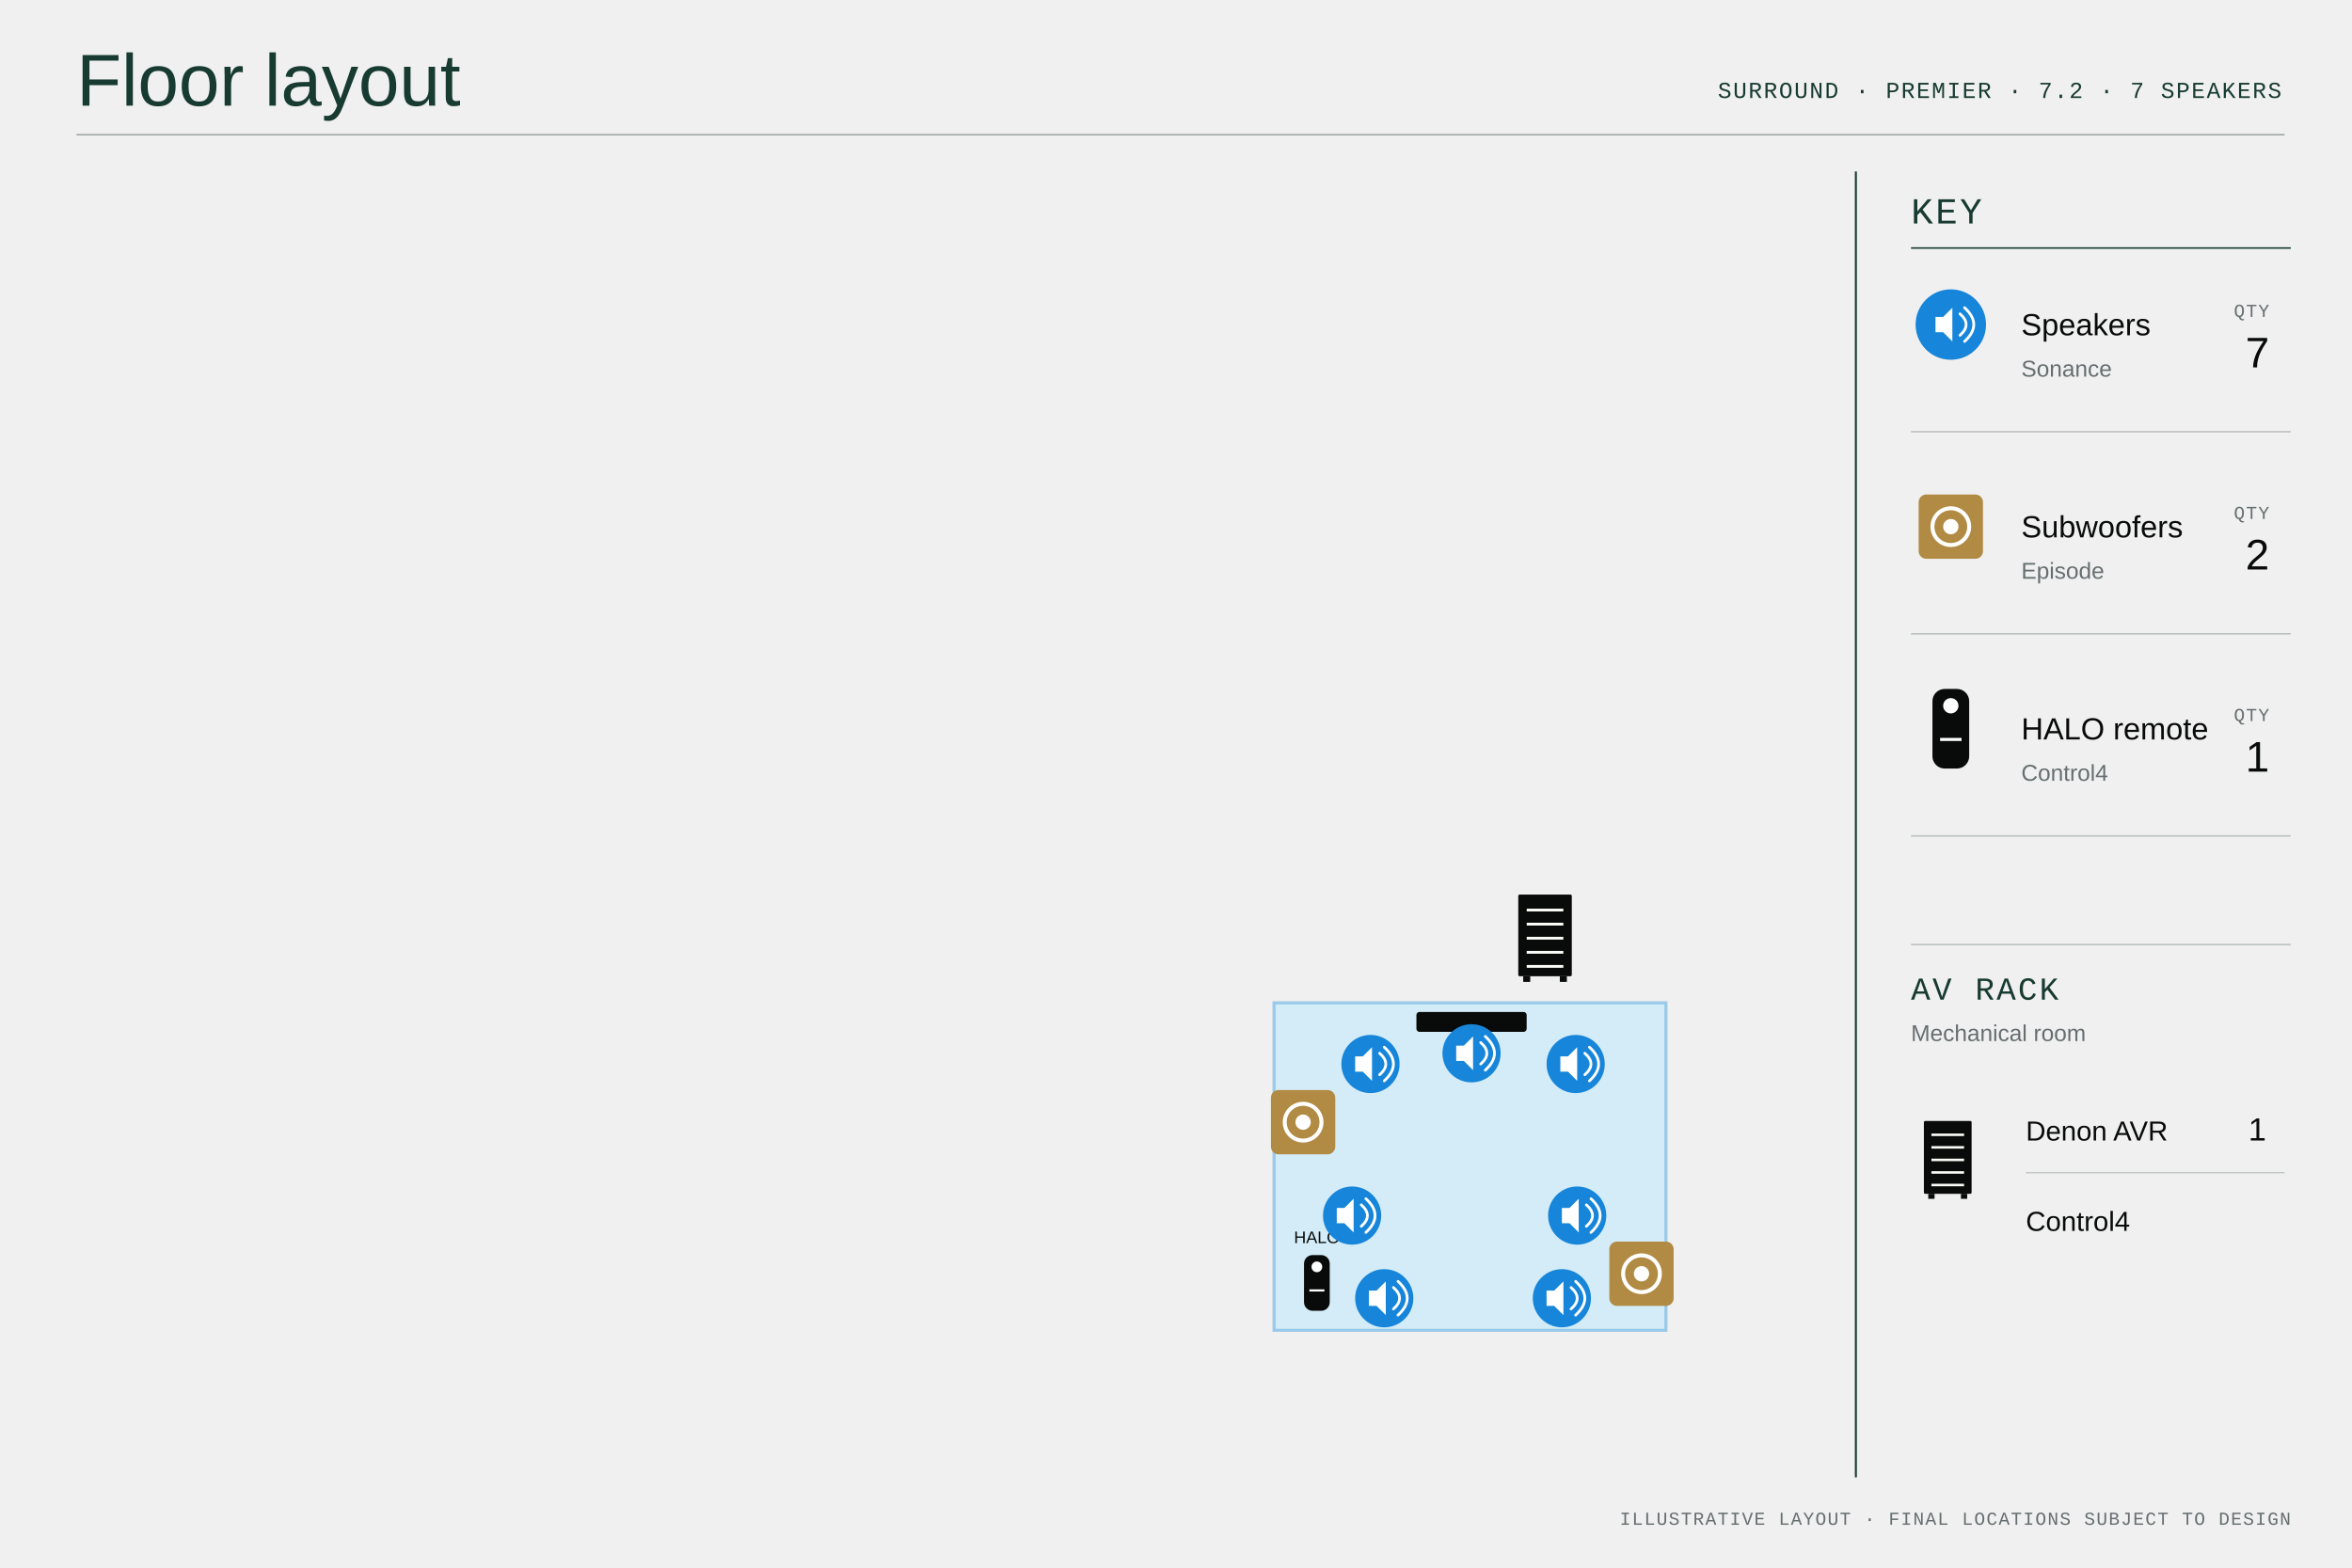
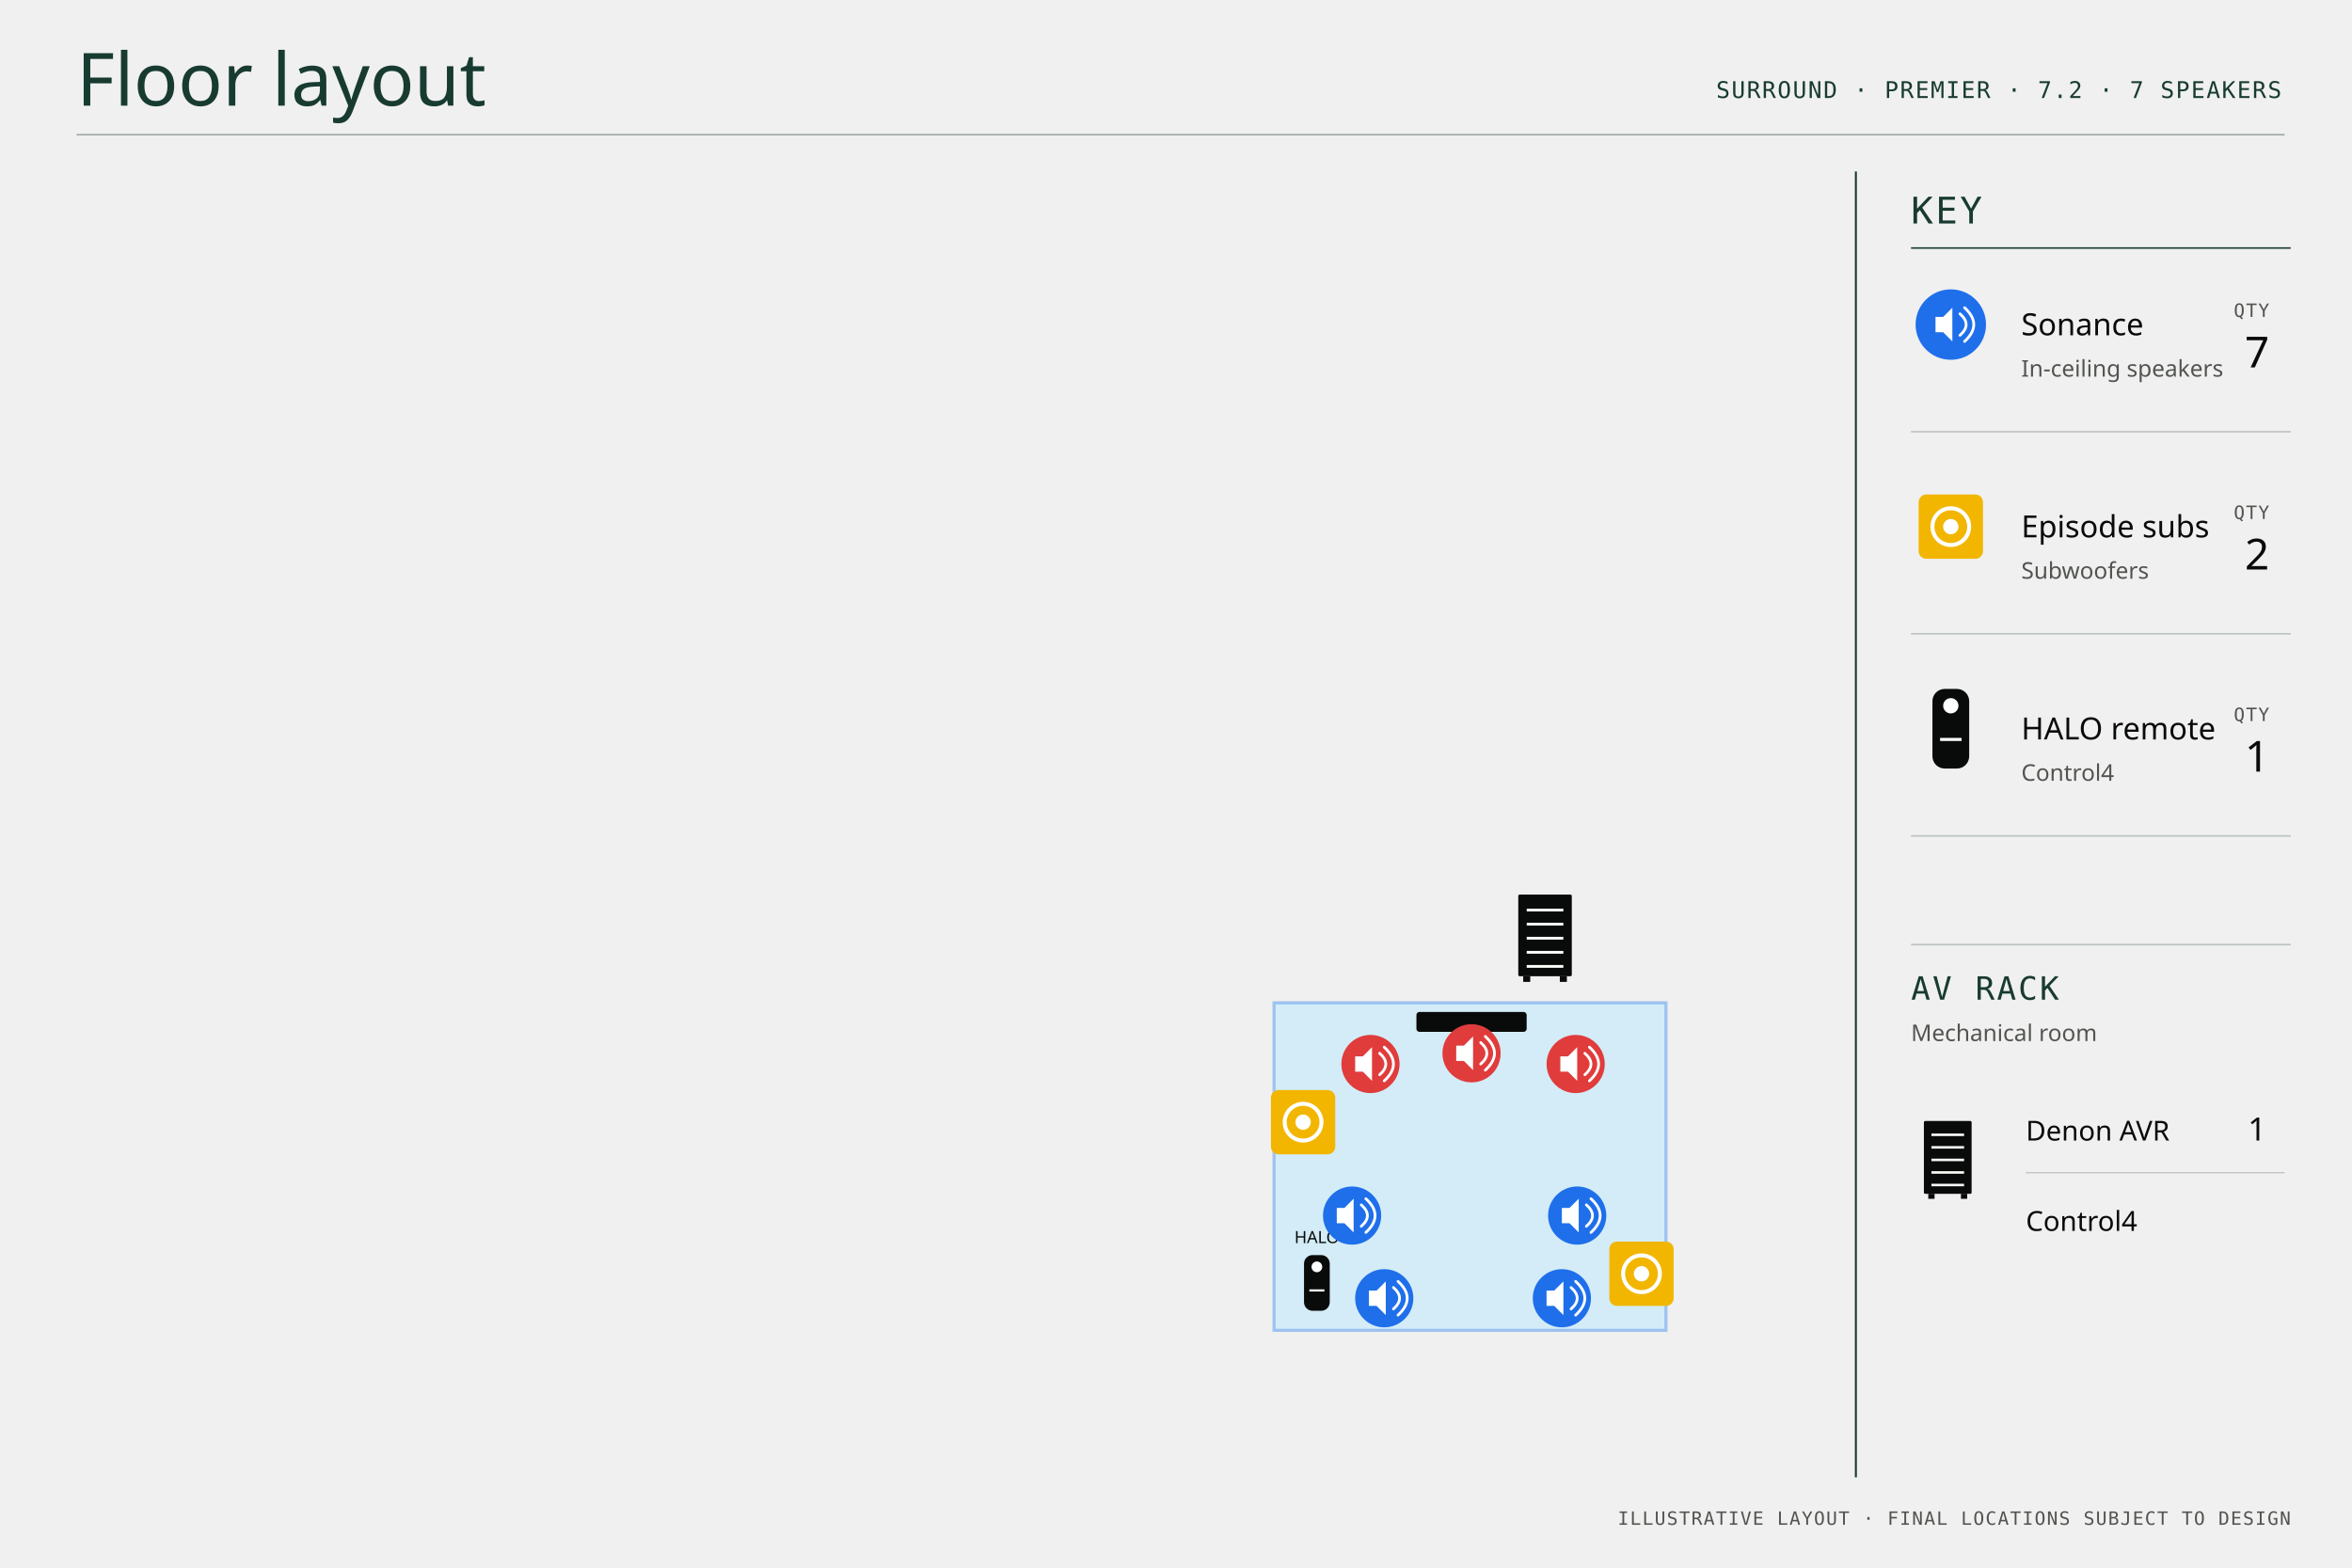
<svg xmlns="http://www.w3.org/2000/svg" viewBox="0 0 1536 1024" width="1536" height="1024" role="img" aria-label="Surround Premier floor layout and equipment key">
-   <text x="50" y="69" fill="#183B31" font-family="Arial,Helvetica,sans-serif" font-size="48">Floor layout</text>
-   <text x="1490" y="64" fill="#183B31" font-family="IBM Plex Mono,Courier New,monospace" font-size="15" letter-spacing=".065em" text-anchor="end">SURROUND · PREMIER · 7.2 · 7 SPEAKERS</text>
+   <text x="50" y="69" fill="#183B31" font-family="Schibsted Grotesk,sans-serif" font-size="48">Floor layout</text>
+   <text x="1490" y="64" fill="#183B31" font-family="IBM Plex Mono,monospace" font-size="15" letter-spacing=".065em" text-anchor="end">SURROUND · PREMIER · 7.2 · 7 SPEAKERS</text>
  <line x1="50" y1="88" x2="1492" y2="88" stroke="#9DA7A3" stroke-width="1" />
-   <rect x="832" y="655" width="256" height="214" fill="#BFE9FC" fill-opacity=".60" stroke="#1685DA" stroke-opacity=".35" stroke-width="2" />
+   <rect x="832" y="655" width="256" height="214" fill="#BFE9FC" fill-opacity=".60" stroke="#1F6FEB" stroke-opacity=".35" stroke-width="2" />
  <g transform="translate(860,838) scale(.70)" data-device="remote">
    <rect x="-12" y="-26" width="24" height="52" rx="8" fill="#090B0A" />
    <circle cy="-15" r="5" fill="white" />
    <path d="M-7 7h14" stroke="white" stroke-width="2" />
  </g>
-   <text x="860" y="812" fill="#090B0A" font-family="Arial,Helvetica,sans-serif" font-size="11" text-anchor="middle">HALO</text>
+   <text x="860" y="812" fill="#090B0A" font-family="Instrument Sans,sans-serif" font-size="11" text-anchor="middle">HALO</text>
  <rect x="925" y="661" width="72" height="13" rx="2" fill="#090B0A" />
  <line x1="961" y1="674" x2="961" y2="690" stroke="#090B0A" stroke-width="2" />
  <g transform="translate(895,695)">
-     <circle r="19" fill="#1685DA" />
+     <circle r="19" fill="#E03C3C" />
    <path d="M-10 -5h5l6 -6v22l-6 -6h-5z" fill="white" />
    <path d="M6 -7q8 7 0 14M9 -11q12 11 0 22" fill="none" stroke="white" stroke-width="1.8" stroke-linecap="round" />
  </g>
  <g transform="translate(961,688)">
-     <circle r="19" fill="#1685DA" />
+     <circle r="19" fill="#E03C3C" />
    <path d="M-10 -5h5l6 -6v22l-6 -6h-5z" fill="white" />
    <path d="M6 -7q8 7 0 14M9 -11q12 11 0 22" fill="none" stroke="white" stroke-width="1.8" stroke-linecap="round" />
  </g>
  <g transform="translate(1029,695)">
-     <circle r="19" fill="#1685DA" />
+     <circle r="19" fill="#E03C3C" />
    <path d="M-10 -5h5l6 -6v22l-6 -6h-5z" fill="white" />
    <path d="M6 -7q8 7 0 14M9 -11q12 11 0 22" fill="none" stroke="white" stroke-width="1.8" stroke-linecap="round" />
  </g>
  <g transform="translate(883,794)">
-     <circle r="19" fill="#1685DA" />
+     <circle r="19" fill="#1F6FEB" />
    <path d="M-10 -5h5l6 -6v22l-6 -6h-5z" fill="white" />
    <path d="M6 -7q8 7 0 14M9 -11q12 11 0 22" fill="none" stroke="white" stroke-width="1.8" stroke-linecap="round" />
  </g>
  <g transform="translate(1030,794)">
-     <circle r="19" fill="#1685DA" />
+     <circle r="19" fill="#1F6FEB" />
    <path d="M-10 -5h5l6 -6v22l-6 -6h-5z" fill="white" />
    <path d="M6 -7q8 7 0 14M9 -11q12 11 0 22" fill="none" stroke="white" stroke-width="1.8" stroke-linecap="round" />
  </g>
  <g transform="translate(904,848)">
-     <circle r="19" fill="#1685DA" />
+     <circle r="19" fill="#1F6FEB" />
    <path d="M-10 -5h5l6 -6v22l-6 -6h-5z" fill="white" />
    <path d="M6 -7q8 7 0 14M9 -11q12 11 0 22" fill="none" stroke="white" stroke-width="1.8" stroke-linecap="round" />
  </g>
  <g transform="translate(1020,848)">
-     <circle r="19" fill="#1685DA" />
+     <circle r="19" fill="#1F6FEB" />
    <path d="M-10 -5h5l6 -6v22l-6 -6h-5z" fill="white" />
    <path d="M6 -7q8 7 0 14M9 -11q12 11 0 22" fill="none" stroke="white" stroke-width="1.8" stroke-linecap="round" />
  </g>
  <g transform="translate(851,733)">
-     <rect x="-21" y="-21" width="42" height="42" rx="5" fill="#B18A43" />
+     <rect x="-21" y="-21" width="42" height="42" rx="5" fill="#F2B600" />
    <circle r="12" fill="none" stroke="white" stroke-width="2.6" />
    <circle r="5" fill="white" />
  </g>
  <g transform="translate(1072,832)">
-     <rect x="-21" y="-21" width="42" height="42" rx="5" fill="#B18A43" />
+     <rect x="-21" y="-21" width="42" height="42" rx="5" fill="#F2B600" />
    <circle r="12" fill="none" stroke="white" stroke-width="2.6" />
    <circle r="5" fill="white" />
  </g>
  <g transform="translate(1009,611) scale(0.92)">
    <rect x="-19" y="-29" width="38" height="58" rx="1" fill="#090B0A" />
    <path d="M-13 -18h26M-13 -8h26M-13 2h26M-13 12h26M-13 22h26" stroke="#FAFBF7" stroke-width="2" />
    <path d="M-13 29v4m26 -4v4" stroke="#090B0A" stroke-width="5" />
  </g>
  <line x1="1212" y1="112" x2="1212" y2="965" stroke="#183B31" stroke-width="1.3" />
-   <text x="1248" y="146" fill="#183B31" font-family="IBM Plex Mono,Courier New,monospace" font-size="24" letter-spacing=".065em">KEY</text>
+   <text x="1248" y="146" fill="#183B31" font-family="IBM Plex Mono,monospace" font-size="24" letter-spacing=".065em">KEY</text>
  <line x1="1248" y1="162" x2="1496" y2="162" stroke="#183B31" stroke-width="1" />
  <g>
    <g transform="translate(1274,212)">
-       <circle r="23" fill="#1685DA" />
+       <circle r="23" fill="#1F6FEB" />
      <path d="M-10 -5h5l6 -6v22l-6 -6h-5z" fill="white" />
      <path d="M6 -7q8 7 0 14M9 -11q12 11 0 22" fill="none" stroke="white" stroke-width="1.8" stroke-linecap="round" />
    </g>
-     <text x="1320" y="219" fill="#090B0A" font-family="Arial,Helvetica,sans-serif" font-size="20">Speakers</text>
-     <text x="1320" y="246" fill="#666E70" font-family="Arial,Helvetica,sans-serif" font-size="15">Sonance</text>
-     <text x="1482" y="207" fill="#666E70" font-family="IBM Plex Mono,Courier New,monospace" font-size="12" letter-spacing=".065em" text-anchor="end">QTY</text>
-     <text x="1482" y="240" fill="#090B0A" font-family="Arial,Helvetica,sans-serif" font-size="28" text-anchor="end">7</text>
+     <text x="1320" y="219" fill="#090B0A" font-family="Instrument Sans,sans-serif" font-size="20">Sonance</text>
+     <text x="1320" y="246" fill="#51544F" font-family="Instrument Sans,sans-serif" font-size="15">In-ceiling speakers</text>
+     <text x="1482" y="207" fill="#51544F" font-family="IBM Plex Mono,monospace" font-size="12" letter-spacing=".065em" text-anchor="end">QTY</text>
+     <text x="1482" y="240" fill="#090B0A" font-family="Instrument Sans,sans-serif" font-size="28" text-anchor="end">7</text>
    <line x1="1248" y1="282" x2="1496" y2="282" stroke="#BBC2BE" stroke-width="1" />
  </g>
  <g>
    <g transform="translate(1274,344)">
-       <rect x="-21" y="-21" width="42" height="42" rx="5" fill="#B18A43" />
+       <rect x="-21" y="-21" width="42" height="42" rx="5" fill="#F2B600" />
      <circle r="12" fill="none" stroke="white" stroke-width="2.6" />
      <circle r="5" fill="white" />
    </g>
-     <text x="1320" y="351" fill="#090B0A" font-family="Arial,Helvetica,sans-serif" font-size="20">Subwoofers</text>
-     <text x="1320" y="378" fill="#666E70" font-family="Arial,Helvetica,sans-serif" font-size="15">Episode</text>
-     <text x="1482" y="339" fill="#666E70" font-family="IBM Plex Mono,Courier New,monospace" font-size="12" letter-spacing=".065em" text-anchor="end">QTY</text>
-     <text x="1482" y="372" fill="#090B0A" font-family="Arial,Helvetica,sans-serif" font-size="28" text-anchor="end">2</text>
+     <text x="1320" y="351" fill="#090B0A" font-family="Instrument Sans,sans-serif" font-size="20">Episode subs</text>
+     <text x="1320" y="378" fill="#51544F" font-family="Instrument Sans,sans-serif" font-size="15">Subwoofers</text>
+     <text x="1482" y="339" fill="#51544F" font-family="IBM Plex Mono,monospace" font-size="12" letter-spacing=".065em" text-anchor="end">QTY</text>
+     <text x="1482" y="372" fill="#090B0A" font-family="Instrument Sans,sans-serif" font-size="28" text-anchor="end">2</text>
    <line x1="1248" y1="414" x2="1496" y2="414" stroke="#BBC2BE" stroke-width="1" />
  </g>
  <g>
    <g transform="translate(1274,476)">
      <rect x="-12" y="-26" width="24" height="52" rx="8" fill="#090B0A" />
      <circle cy="-15" r="5" fill="white" />
      <path d="M-7 7h14" stroke="white" stroke-width="2" />
    </g>
-     <text x="1320" y="483" fill="#090B0A" font-family="Arial,Helvetica,sans-serif" font-size="20">HALO remote</text>
-     <text x="1320" y="510" fill="#666E70" font-family="Arial,Helvetica,sans-serif" font-size="15">Control4</text>
-     <text x="1482" y="471" fill="#666E70" font-family="IBM Plex Mono,Courier New,monospace" font-size="12" letter-spacing=".065em" text-anchor="end">QTY</text>
-     <text x="1482" y="504" fill="#090B0A" font-family="Arial,Helvetica,sans-serif" font-size="28" text-anchor="end">1</text>
+     <text x="1320" y="483" fill="#090B0A" font-family="Instrument Sans,sans-serif" font-size="20">HALO remote</text>
+     <text x="1320" y="510" fill="#51544F" font-family="Instrument Sans,sans-serif" font-size="15">Control4</text>
+     <text x="1482" y="471" fill="#51544F" font-family="IBM Plex Mono,monospace" font-size="12" letter-spacing=".065em" text-anchor="end">QTY</text>
+     <text x="1482" y="504" fill="#090B0A" font-family="Instrument Sans,sans-serif" font-size="28" text-anchor="end">1</text>
    <line x1="1248" y1="546" x2="1496" y2="546" stroke="#BBC2BE" stroke-width="1" />
  </g>
  <line x1="1248" y1="617" x2="1496" y2="617" stroke="#BBC2BE" stroke-width="1" />
-   <text x="1248" y="653" fill="#183B31" font-family="IBM Plex Mono,Courier New,monospace" font-size="21" letter-spacing=".065em">AV RACK</text>
-   <text x="1248" y="680" fill="#666E70" font-family="Arial,Helvetica,sans-serif" font-size="15">Mechanical room</text>
+   <text x="1248" y="653" fill="#183B31" font-family="IBM Plex Mono,monospace" font-size="21" letter-spacing=".065em">AV RACK</text>
+   <text x="1248" y="680" fill="#51544F" font-family="Instrument Sans,sans-serif" font-size="15">Mechanical room</text>
  <g transform="translate(1272,756) scale(0.82)">
    <rect x="-19" y="-29" width="38" height="58" rx="1" fill="#090B0A" />
    <path d="M-13 -18h26M-13 -8h26M-13 2h26M-13 12h26M-13 22h26" stroke="#FAFBF7" stroke-width="2" />
    <path d="M-13 29v4m26 -4v4" stroke="#090B0A" stroke-width="5" />
  </g>
-   <text x="1323" y="745" fill="#090B0A" font-family="Arial,Helvetica,sans-serif" font-size="18">Denon AVR</text>
-   <text x="1480" y="745" fill="#090B0A" font-family="Arial,Helvetica,sans-serif" font-size="21" text-anchor="end">1</text>
+   <text x="1323" y="745" fill="#090B0A" font-family="Instrument Sans,sans-serif" font-size="18">Denon AVR</text>
+   <text x="1480" y="745" fill="#090B0A" font-family="Instrument Sans,sans-serif" font-size="21" text-anchor="end">1</text>
  <line x1="1323" y1="766" x2="1492" y2="766" stroke="#BCC2BE" stroke-width=".8" />
-   <text x="1323" y="804" fill="#090B0A" font-family="Arial,Helvetica,sans-serif" font-size="18">Control4</text>
-   <text x="1496" y="996" fill="#666E70" font-family="IBM Plex Mono,Courier New,monospace" font-size="12" letter-spacing=".065em" text-anchor="end">ILLUSTRATIVE LAYOUT · FINAL LOCATIONS SUBJECT TO DESIGN</text>
+   <text x="1323" y="804" fill="#090B0A" font-family="Instrument Sans,sans-serif" font-size="18">Control4</text>
+   <text x="1496" y="996" fill="#51544F" font-family="IBM Plex Mono,monospace" font-size="12" letter-spacing=".065em" text-anchor="end">ILLUSTRATIVE LAYOUT · FINAL LOCATIONS SUBJECT TO DESIGN</text>
</svg>
